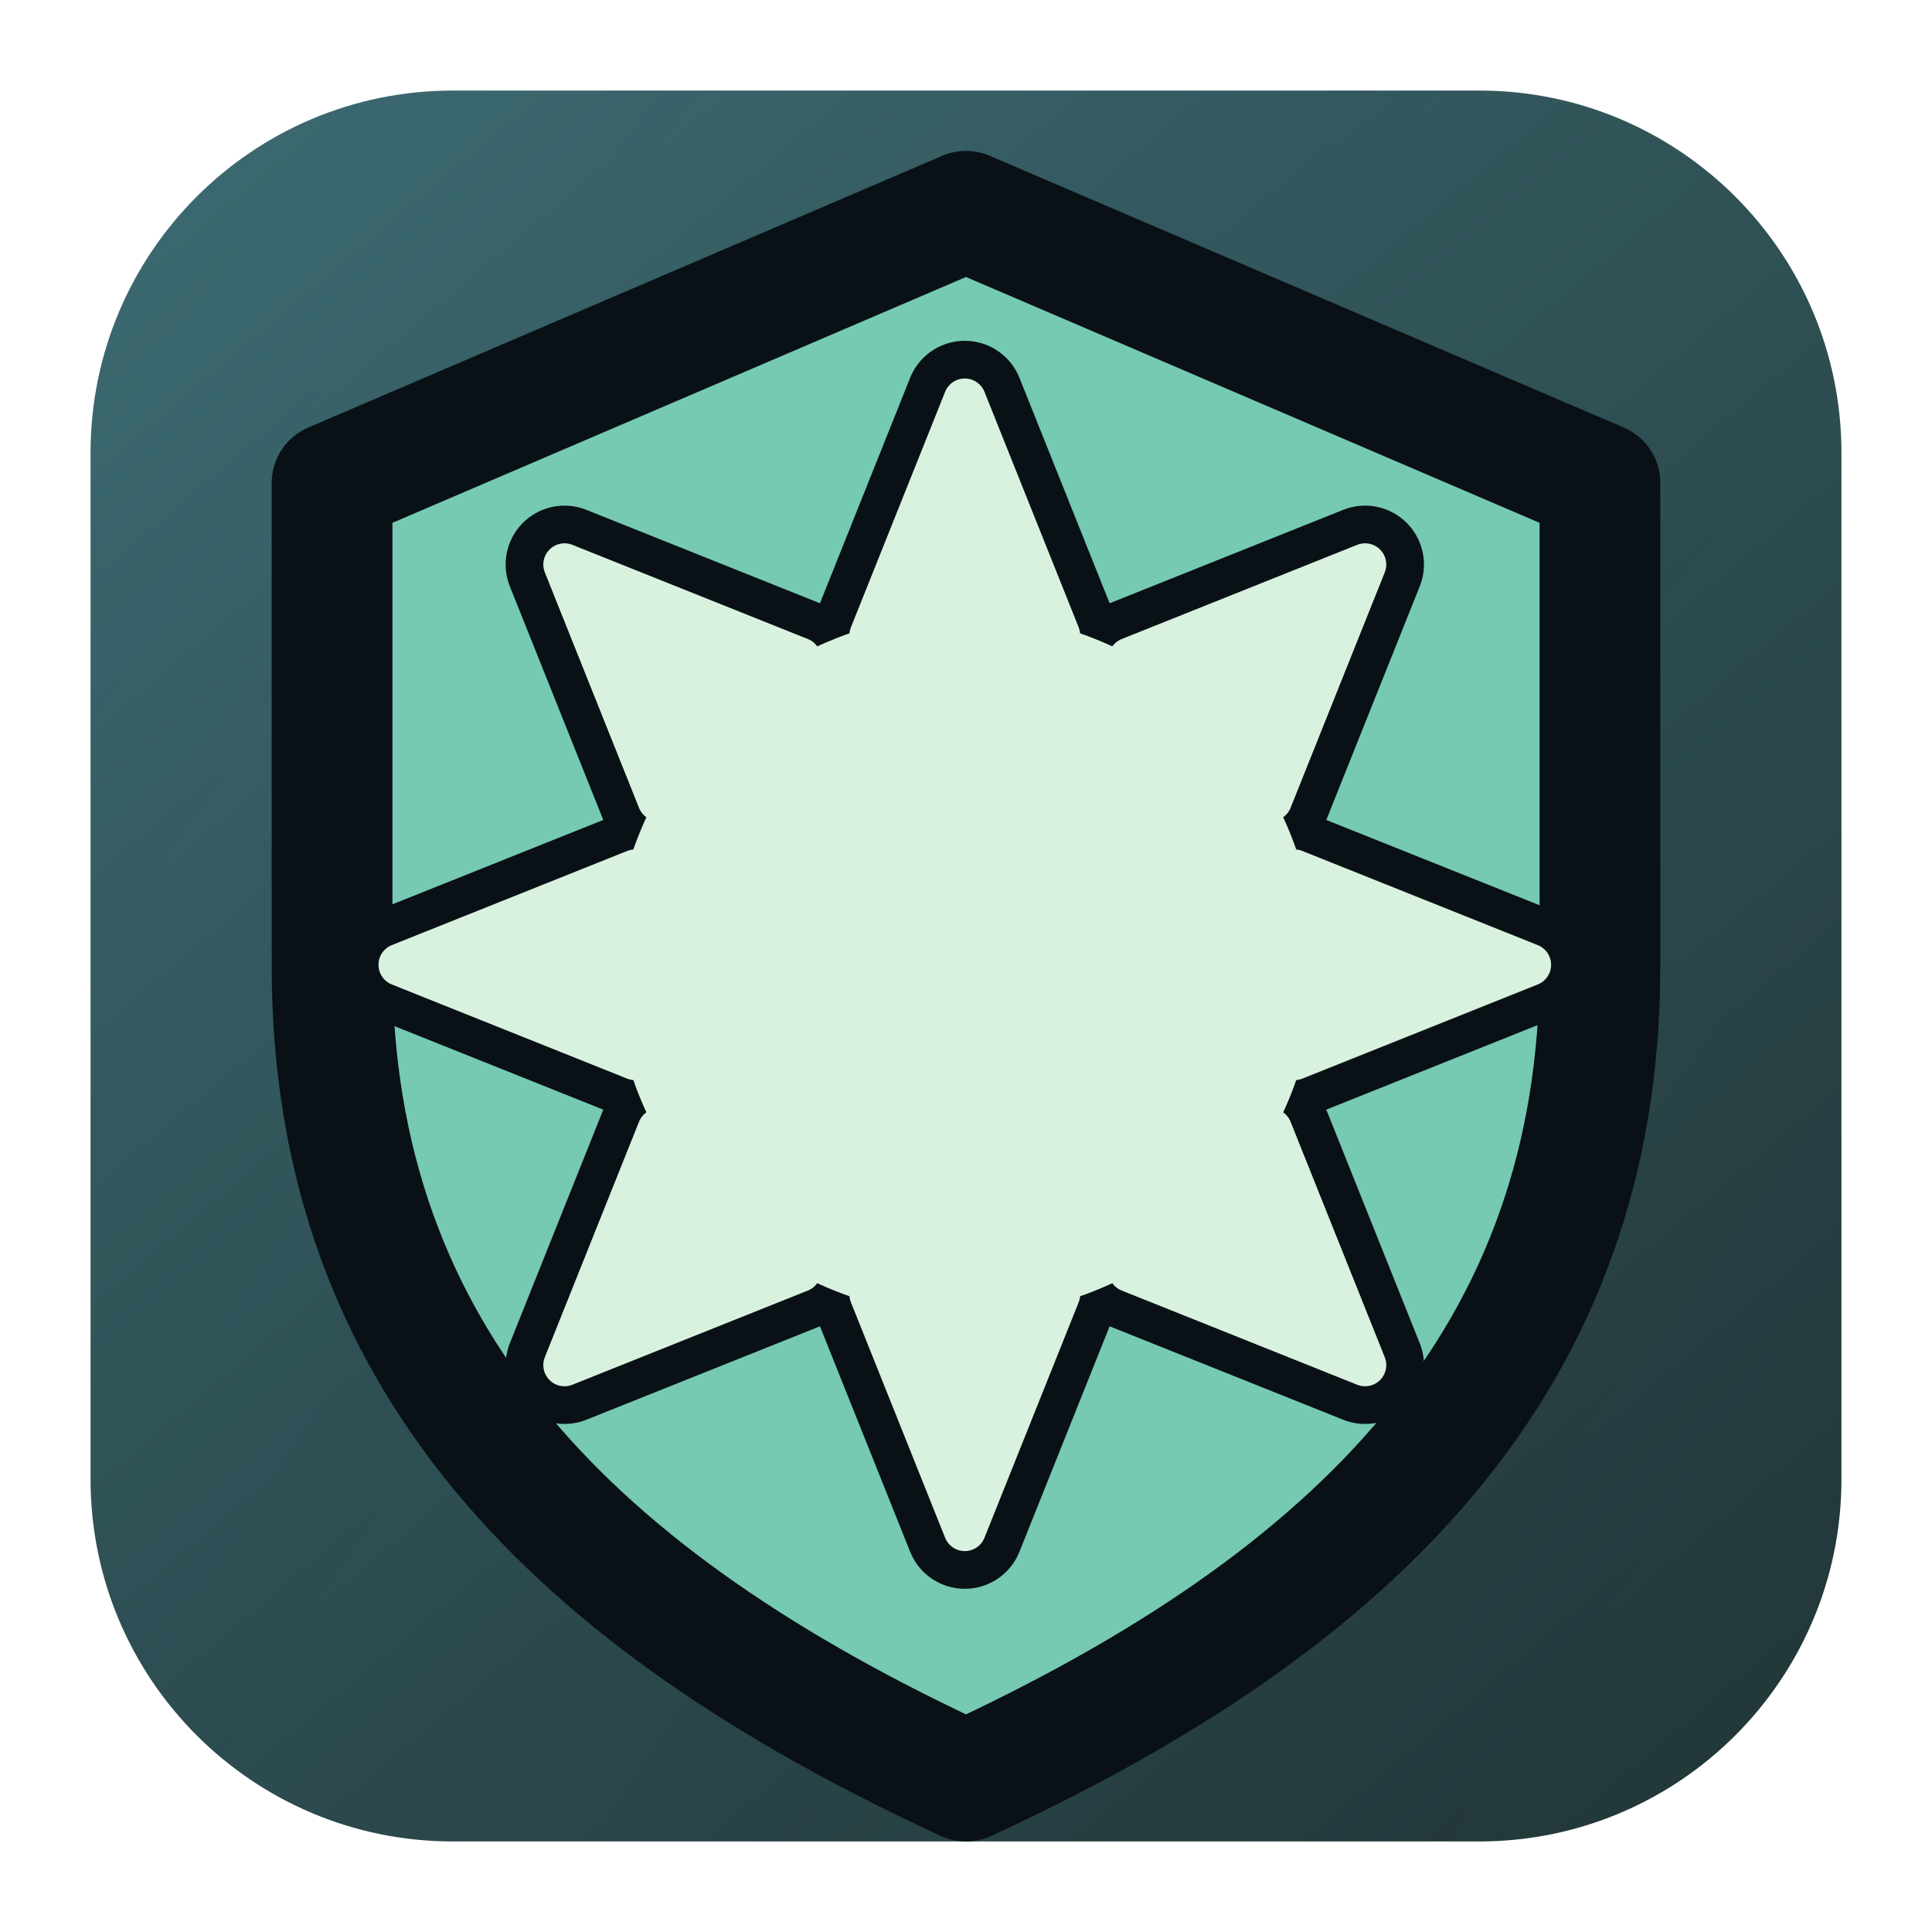
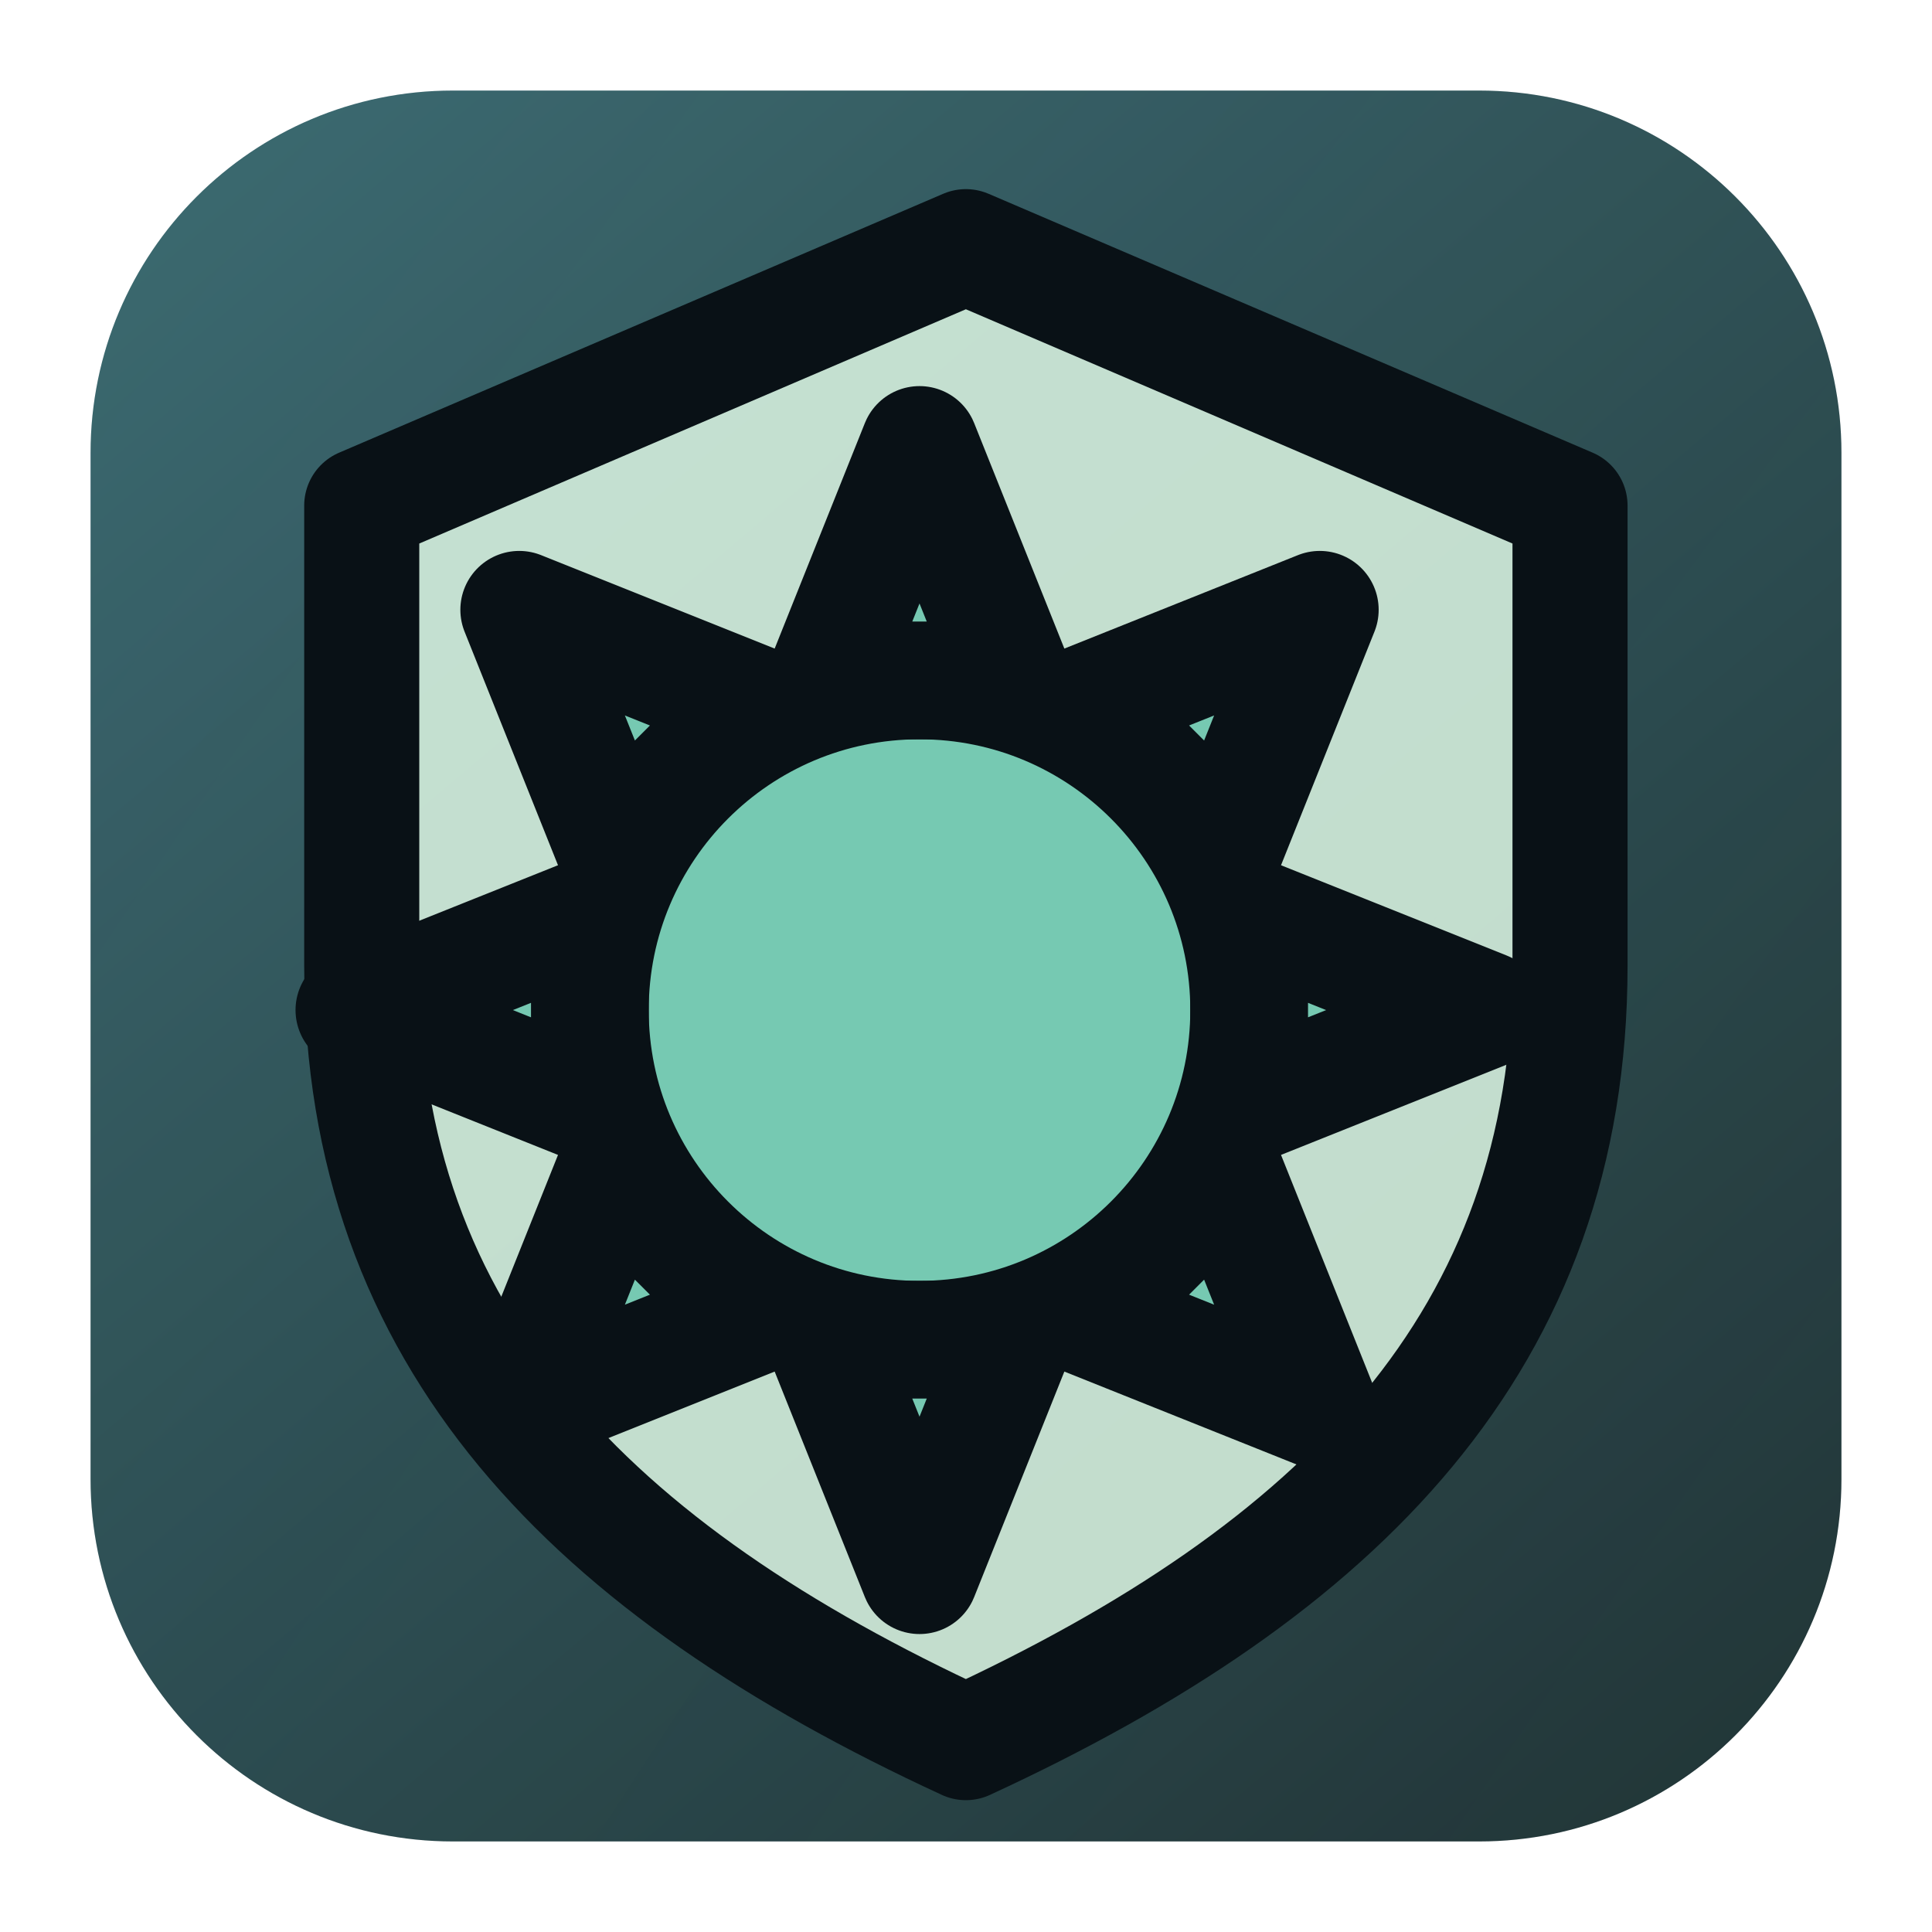
<svg xmlns="http://www.w3.org/2000/svg" viewBox="0 0 64 64" data-icon-canvas="full" data-icon-style="warrior-block" data-icon-kind="talent" data-icon-key="bear-talent-iron-thorns">
  <defs>
    <linearGradient id="bg" x1="8" y1="4" x2="57" y2="62" gradientUnits="userSpaceOnUse">
      <stop stop-color="#35616a" />
      <stop offset="1" stop-color="#17262a" />
    </linearGradient>
    <radialGradient id="glow" cx="0" cy="0" r="1" gradientTransform="translate(23 18) rotate(48) scale(38)">
      <stop stop-color="#d8f2df" stop-opacity=".3" />
      <stop offset="1" stop-color="#76c9b2" stop-opacity="0" />
    </radialGradient>
  </defs>
  <rect x="3" y="3" width="58" height="58" rx="12" fill="url(#bg)" />
  <rect x="3" y="3" width="58" height="58" rx="12" fill="url(#glow)" />
-   <g data-icon-layer="core" fill="#76c9b2" stroke="#091116" stroke-width="4" stroke-linejoin="round">
+   <g data-icon-layer="core" transform="translate(1.5 1.5) scale(.953)" fill="#d8f2df" fill-opacity=".88" stroke="#091116" stroke-width="4" stroke-linejoin="round">
    <path d="M32 7 53 16v16c0 13-8 21-21 27C19 53 11 45 11 32V16Z" />
  </g>
-   <g data-icon-layer="symbol-outline" transform="translate(7 7) scale(.78)" fill="#d8f2df" stroke="#091116" stroke-width="5" stroke-linecap="round" stroke-linejoin="round">
-     <circle cx="32" cy="32" r="14" />
-     <path d="M32 8l4 10h-8Zm0 48-4-10h8ZM8 32l10-4v8Zm48 0-10 4v-8ZM15 15l10 4-6 6Zm34 34-10-4 6-6Zm0-34-4 10-6-6ZM15 49l4-10 6 6Z" />
-   </g>
-   <g data-icon-layer="highlight" transform="translate(7 7) scale(.78)" fill="#d8f2df" stroke="#d8f2df" stroke-width="1.8" stroke-linecap="round" stroke-linejoin="round">
+   <g data-icon-layer="symbol-outline" transform="translate(5.5 8.5) scale(.78)" fill="#76c9b2" stroke="#091116" stroke-width="5" stroke-linecap="round" stroke-linejoin="round">
    <circle cx="32" cy="32" r="14" />
    <path d="M32 8l4 10h-8Zm0 48-4-10h8ZM8 32l10-4v8Zm48 0-10 4v-8ZM15 15l10 4-6 6Zm34 34-10-4 6-6Zm0-34-4 10-6-6ZM15 49l4-10 6 6Z" />
  </g>
</svg>
